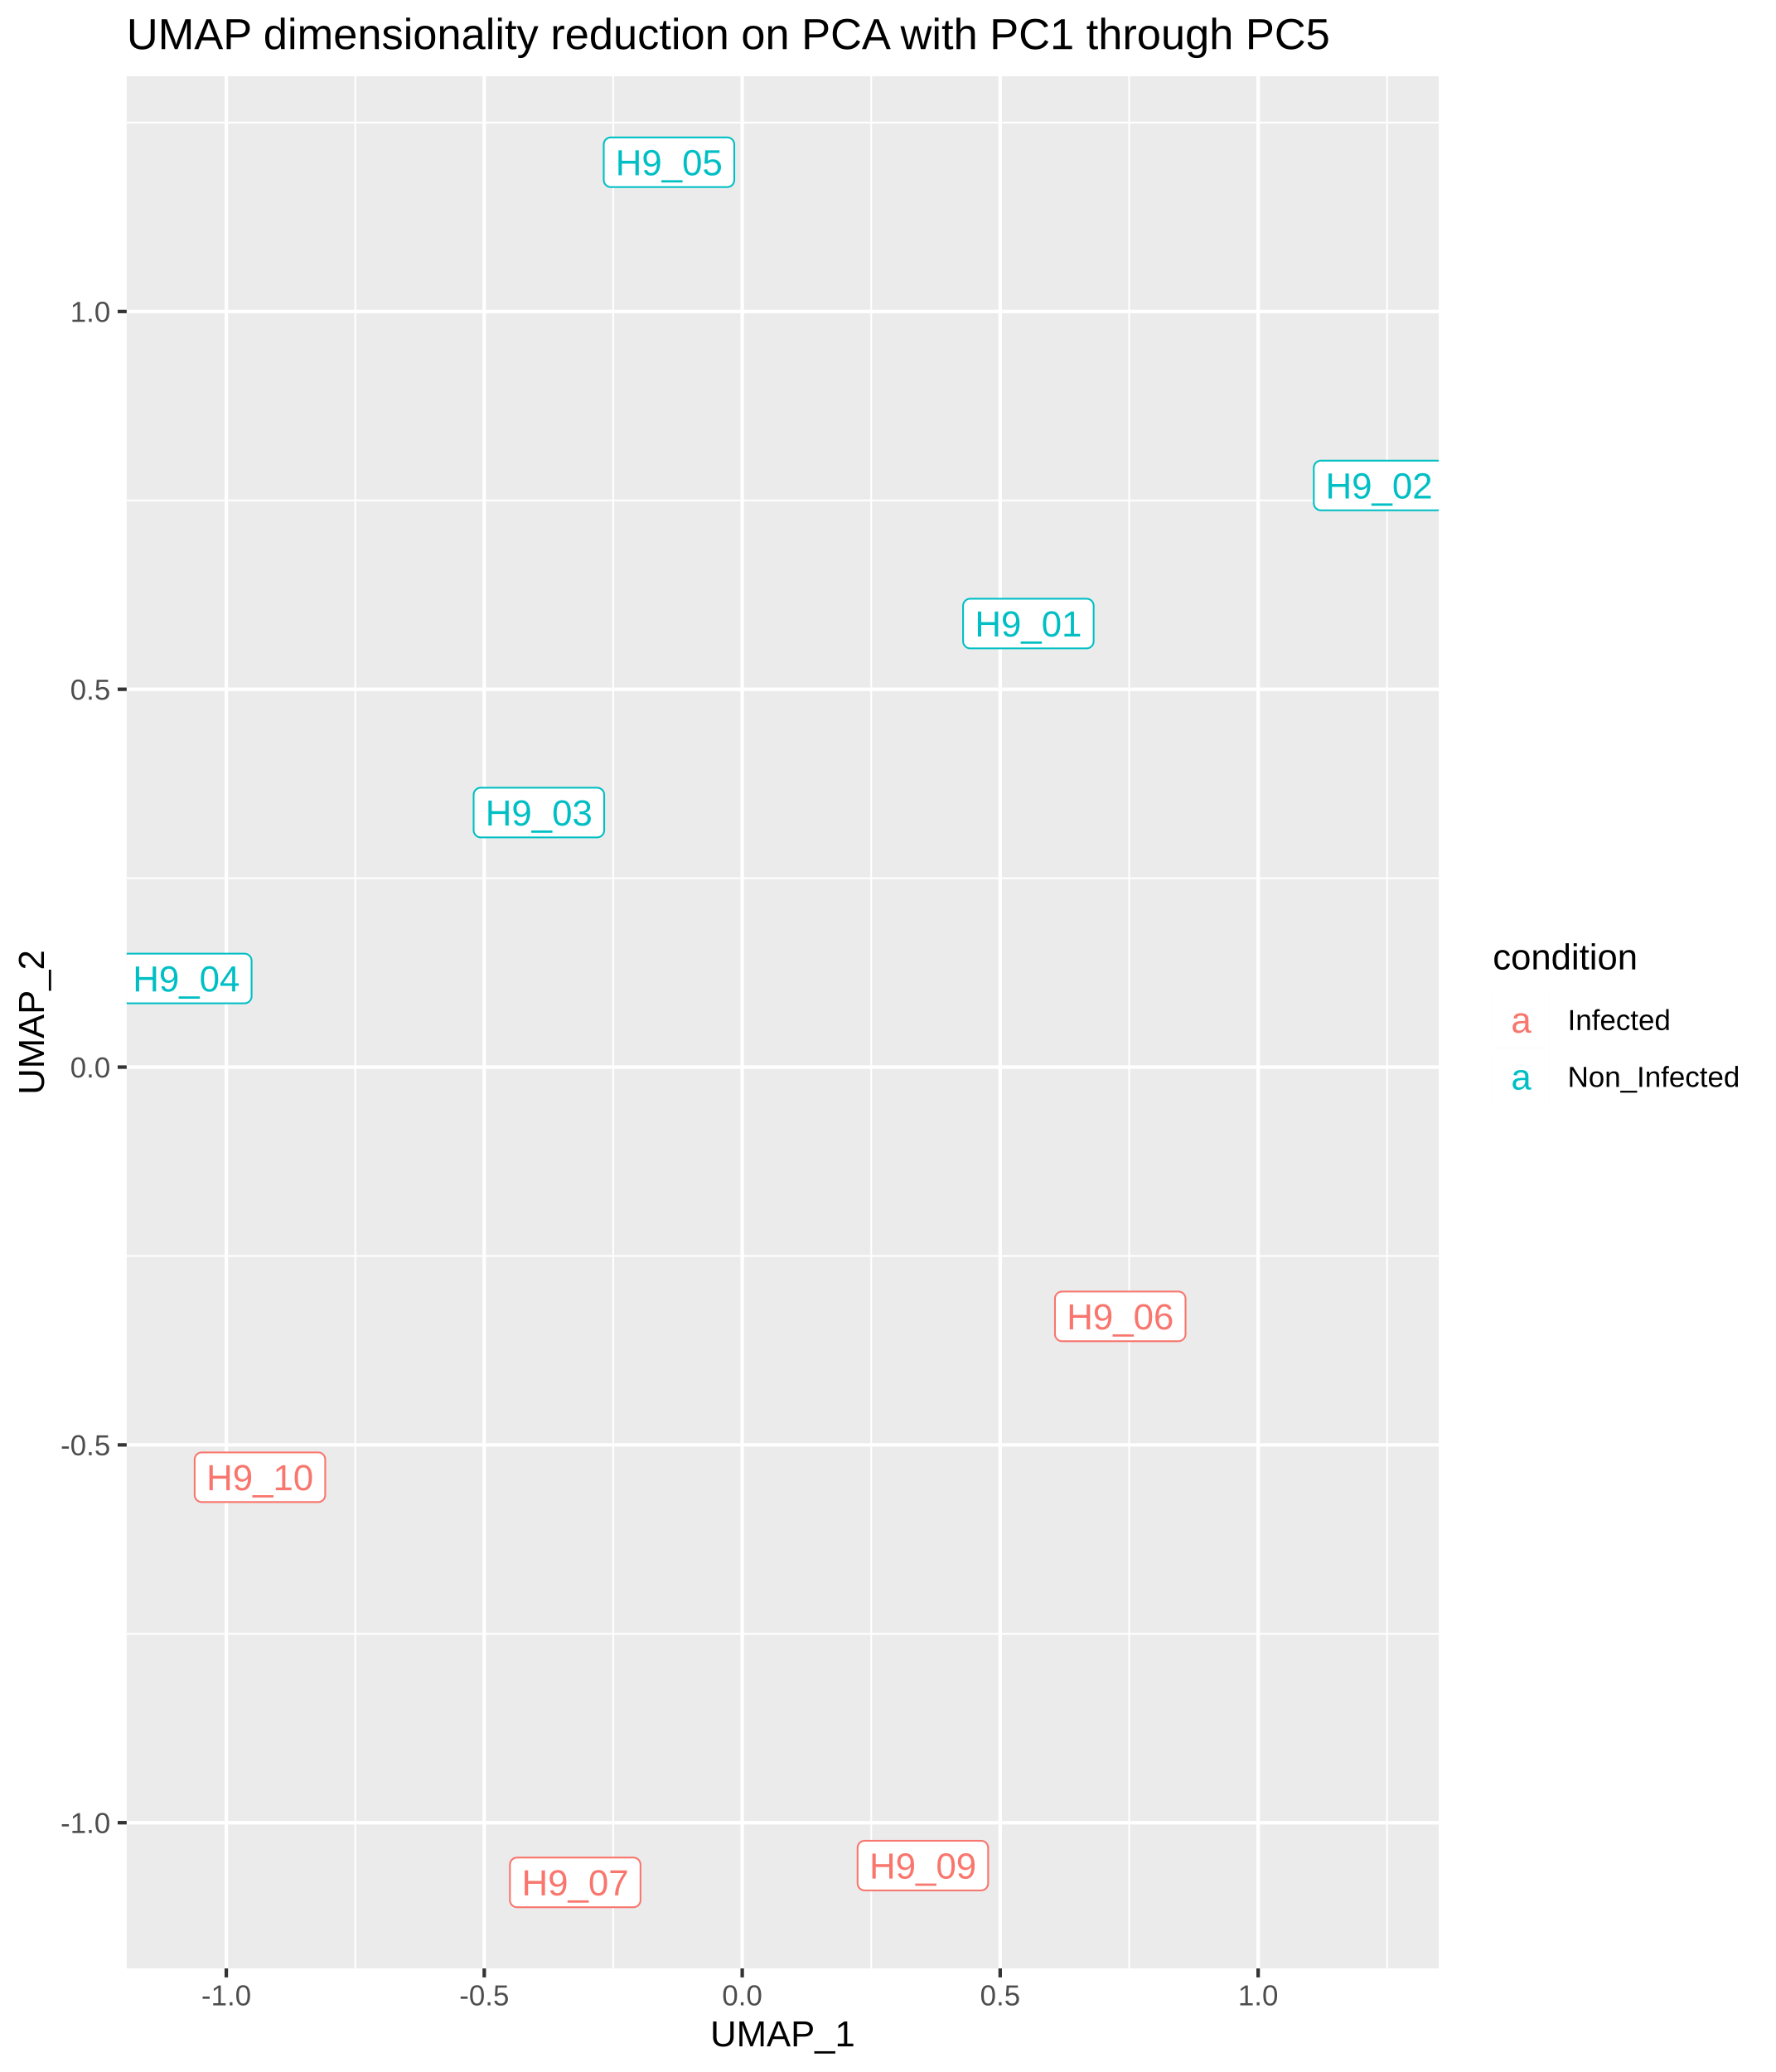
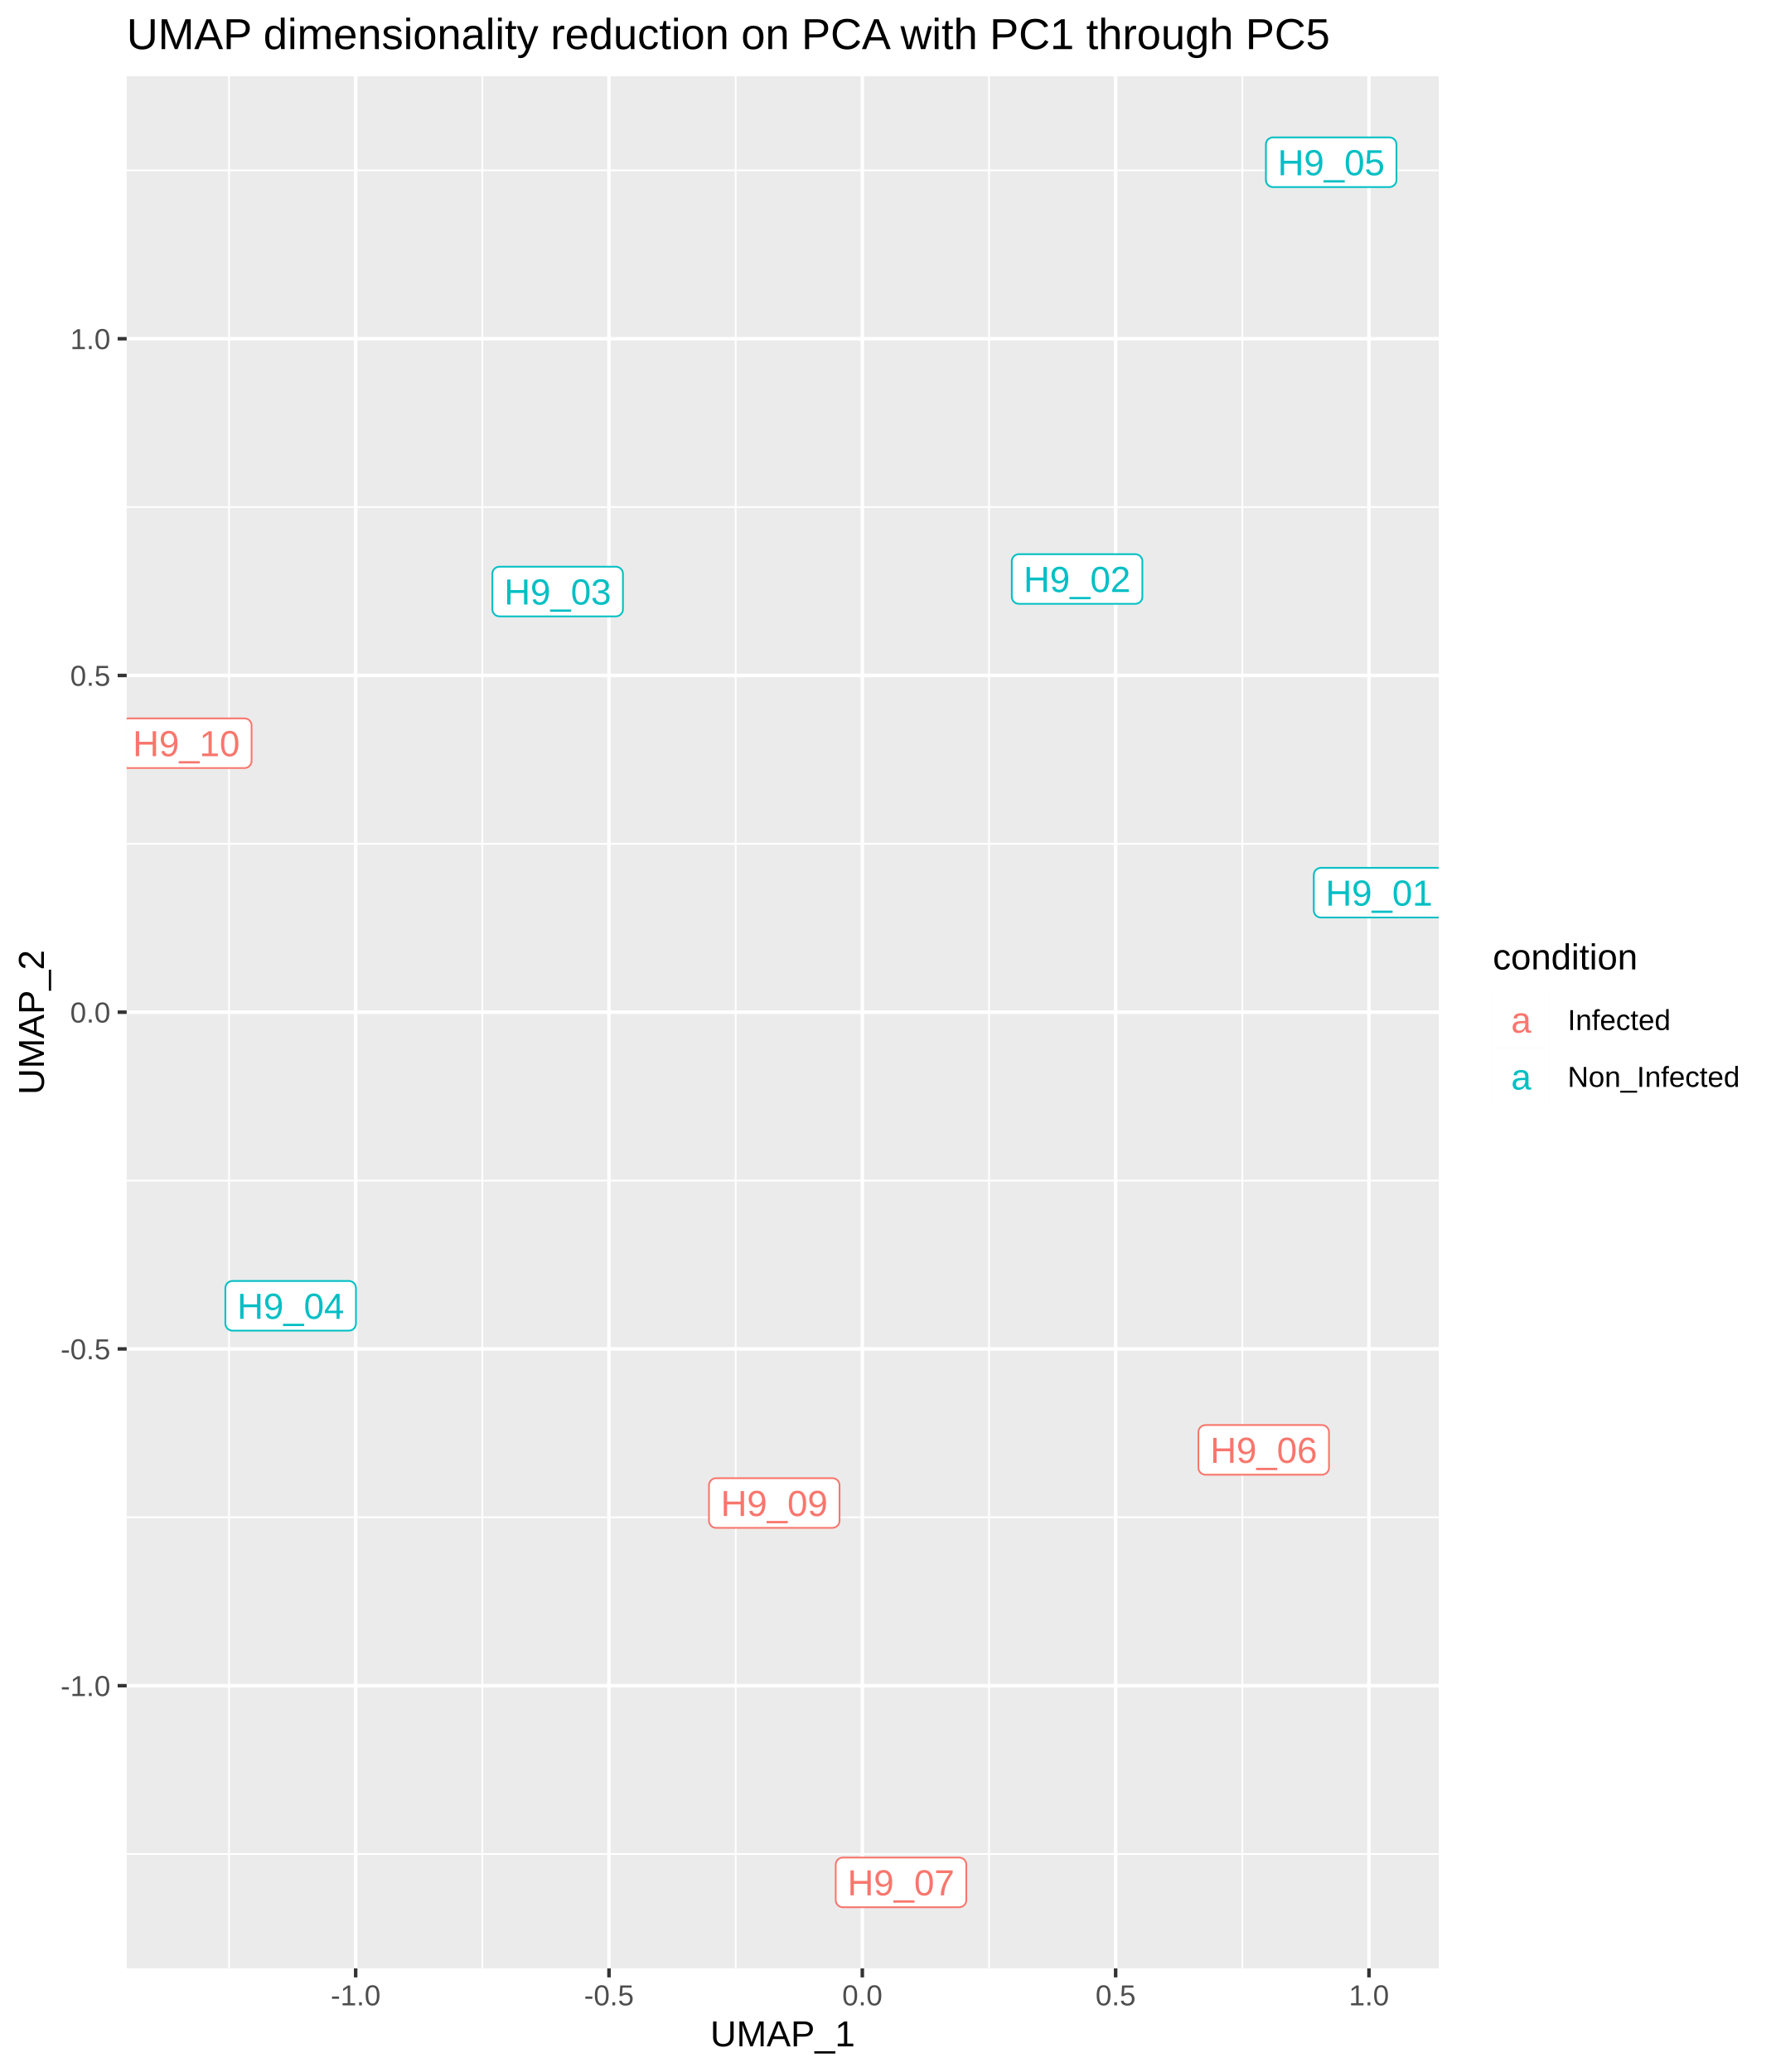
<svg xmlns="http://www.w3.org/2000/svg" class="svglite" width="540.00pt" height="630.00pt" viewBox="0 0 540.00 630.00">
  <defs>
    <style type="text/css">
    .svglite line, .svglite polyline, .svglite polygon, .svglite path, .svglite rect, .svglite circle {
      fill: none;
      stroke: #000000;
      stroke-linecap: round;
      stroke-linejoin: round;
      stroke-miterlimit: 10.00;
    }
    .svglite text {
      white-space: pre;
    }
  </style>
  </defs>
  <rect width="100%" height="100%" style="stroke: none; fill: #FFFFFF;" />
  <defs>
    <clipPath id="cpMC4wMHw1NDAuMDB8MC4wMHw2MzAuMDA=">
      <rect x="0.00" y="0.00" width="540.00" height="630.00" />
    </clipPath>
  </defs>
  <g clip-path="url(#cpMC4wMHw1NDAuMDB8MC4wMHw2MzAuMDA=)">
    <rect x="0" y="0.00" width="540.00" height="630.00" style="stroke-width: 1.07; stroke: #FFFFFF; fill: #FFFFFF;" />
  </g>
  <defs>
    <clipPath id="cpMzguNTJ8NDM3LjQ4fDIzLjE4fDU5OC41MA==">
      <rect x="38.52" y="23.18" width="398.96" height="575.33" />
    </clipPath>
  </defs>
  <g clip-path="url(#cpMzguNTJ8NDM3LjQ4fDIzLjE4fDU5OC41MA==)">
    <rect x="38.52" y="23.18" width="398.96" height="575.33" style="stroke-width: 1.07; stroke: none; fill: #EBEBEB;" />
-     <polyline points="38.52,496.76 437.48,496.76 " style="stroke-width: 0.53; stroke: #FFFFFF; stroke-linecap: butt;" />
-     <polyline points="38.52,381.89 437.48,381.89 " style="stroke-width: 0.53; stroke: #FFFFFF; stroke-linecap: butt;" />
-     <polyline points="38.52,267.02 437.48,267.02 " style="stroke-width: 0.53; stroke: #FFFFFF; stroke-linecap: butt;" />
-     <polyline points="38.52,152.15 437.48,152.15 " style="stroke-width: 0.53; stroke: #FFFFFF; stroke-linecap: butt;" />
-     <polyline points="38.52,37.28 437.48,37.28 " style="stroke-width: 0.53; stroke: #FFFFFF; stroke-linecap: butt;" />
-     <polyline points="108.03,598.50 108.03,23.18 " style="stroke-width: 0.53; stroke: #FFFFFF; stroke-linecap: butt;" />
-     <polyline points="186.47,598.50 186.47,23.18 " style="stroke-width: 0.53; stroke: #FFFFFF; stroke-linecap: butt;" />
-     <polyline points="264.91,598.50 264.91,23.18 " style="stroke-width: 0.53; stroke: #FFFFFF; stroke-linecap: butt;" />
-     <polyline points="343.35,598.50 343.35,23.18 " style="stroke-width: 0.53; stroke: #FFFFFF; stroke-linecap: butt;" />
-     <polyline points="421.79,598.50 421.79,23.18 " style="stroke-width: 0.53; stroke: #FFFFFF; stroke-linecap: butt;" />
-     <polyline points="38.52,554.20 437.48,554.20 " style="stroke-width: 1.07; stroke: #FFFFFF; stroke-linecap: butt;" />
-     <polyline points="38.52,439.33 437.48,439.33 " style="stroke-width: 1.07; stroke: #FFFFFF; stroke-linecap: butt;" />
-     <polyline points="38.52,324.46 437.48,324.46 " style="stroke-width: 1.07; stroke: #FFFFFF; stroke-linecap: butt;" />
-     <polyline points="38.52,209.58 437.48,209.58 " style="stroke-width: 1.07; stroke: #FFFFFF; stroke-linecap: butt;" />
-     <polyline points="38.52,94.71 437.48,94.71 " style="stroke-width: 1.07; stroke: #FFFFFF; stroke-linecap: butt;" />
-     <polyline points="68.81,598.50 68.81,23.18 " style="stroke-width: 1.07; stroke: #FFFFFF; stroke-linecap: butt;" />
-     <polyline points="147.25,598.50 147.25,23.18 " style="stroke-width: 1.07; stroke: #FFFFFF; stroke-linecap: butt;" />
-     <polyline points="225.69,598.50 225.69,23.18 " style="stroke-width: 1.07; stroke: #FFFFFF; stroke-linecap: butt;" />
-     <polyline points="304.13,598.50 304.13,23.18 " style="stroke-width: 1.07; stroke: #FFFFFF; stroke-linecap: butt;" />
-     <polyline points="382.57,598.50 382.57,23.18 " style="stroke-width: 1.07; stroke: #FFFFFF; stroke-linecap: butt;" />
-     <polygon points="295.01,197.14 330.39,197.14 330.31,197.14 330.65,197.12 330.99,197.06 331.32,196.93 331.62,196.76 331.89,196.54 332.12,196.28 332.31,195.98 332.44,195.66 332.52,195.33 332.55,194.98 332.55,194.98 332.55,184.20 332.55,184.20 332.52,183.86 332.44,183.52 332.31,183.20 332.12,182.90 331.89,182.64 331.62,182.42 331.32,182.25 330.99,182.13 330.65,182.06 330.39,182.04 295.01,182.04 295.27,182.06 294.93,182.04 294.58,182.09 294.25,182.18 293.93,182.33 293.65,182.53 293.40,182.77 293.19,183.05 293.02,183.36 292.91,183.69 292.86,184.03 292.85,184.20 292.85,194.98 292.86,194.81 292.86,195.15 292.91,195.50 293.02,195.83 293.19,196.13 293.40,196.41 293.65,196.65 293.93,196.85 294.25,197.00 294.58,197.10 294.93,197.14 " style="stroke-width: 0.53; stroke: #00BFC4; fill: #FFFFFF;" />
-     <text x="312.70" y="193.54" text-anchor="middle" style="font-size: 11.04px;fill: #00BFC4; font-family: &quot;Arial&quot;;" textLength="32.50px" lengthAdjust="spacingAndGlyphs">H9_01</text>
-     <polygon points="401.65,155.16 437.03,155.16 436.95,155.16 437.29,155.15 437.63,155.08 437.96,154.95 438.26,154.78 438.53,154.56 438.76,154.30 438.95,154.01 439.08,153.69 439.17,153.35 439.19,153.00 439.19,153.00 439.19,142.22 439.19,142.22 439.17,141.88 439.08,141.54 438.95,141.22 438.76,140.93 438.53,140.67 438.26,140.45 437.96,140.27 437.63,140.15 437.29,140.08 437.03,140.06 401.65,140.06 401.91,140.08 401.57,140.06 401.22,140.11 400.89,140.20 400.57,140.35 400.29,140.55 400.04,140.79 399.83,141.07 399.67,141.38 399.56,141.71 399.50,142.05 399.49,142.22 399.49,153.00 399.50,152.83 399.50,153.18 399.56,153.52 399.67,153.85 399.83,154.16 400.04,154.43 400.29,154.67 400.57,154.87 400.89,155.02 401.22,155.12 401.57,155.16 " style="stroke-width: 0.53; stroke: #00BFC4; fill: #FFFFFF;" />
-     <text x="419.34" y="151.56" text-anchor="middle" style="font-size: 11.04px;fill: #00BFC4; font-family: &quot;Arial&quot;;" textLength="32.50px" lengthAdjust="spacingAndGlyphs">H9_02</text>
-     <polygon points="146.18,254.61 181.56,254.61 181.47,254.61 181.82,254.59 182.16,254.52 182.49,254.40 182.79,254.23 183.06,254.01 183.29,253.75 183.47,253.45 183.61,253.13 183.69,252.79 183.72,252.45 183.72,252.45 183.72,241.67 183.72,241.67 183.69,241.32 183.61,240.99 183.47,240.67 183.29,240.37 183.06,240.11 182.79,239.89 182.49,239.72 182.16,239.59 181.82,239.53 181.56,239.51 146.18,239.51 146.44,239.53 146.09,239.51 145.75,239.55 145.41,239.65 145.10,239.80 144.81,240.00 144.56,240.24 144.35,240.52 144.19,240.82 144.08,241.15 144.03,241.50 144.02,241.67 144.02,252.45 144.03,252.27 144.03,252.62 144.08,252.96 144.19,253.29 144.35,253.60 144.56,253.88 144.81,254.12 145.10,254.32 145.41,254.47 145.75,254.56 146.09,254.61 " style="stroke-width: 0.53; stroke: #00BFC4; fill: #FFFFFF;" />
-     <text x="163.87" y="251.01" text-anchor="middle" style="font-size: 11.04px;fill: #00BFC4; font-family: &quot;Arial&quot;;" textLength="32.50px" lengthAdjust="spacingAndGlyphs">H9_03</text>
-     <polygon points="38.96,305.06 74.34,305.06 74.25,305.06 74.60,305.05 74.94,304.98 75.27,304.85 75.57,304.68 75.84,304.46 76.07,304.20 76.25,303.91 76.39,303.59 76.47,303.25 76.50,302.90 76.50,302.90 76.50,292.12 76.50,292.12 76.47,291.78 76.39,291.44 76.25,291.12 76.07,290.83 75.84,290.57 75.57,290.35 75.27,290.17 74.94,290.05 74.60,289.98 74.34,289.96 38.96,289.96 39.22,289.98 38.87,289.97 38.53,290.01 38.19,290.10 37.88,290.25 37.59,290.45 37.34,290.69 37.13,290.97 36.97,291.28 36.86,291.61 36.81,291.95 36.80,292.12 36.80,302.90 36.81,302.73 36.81,303.08 36.86,303.42 36.97,303.75 37.13,304.06 37.34,304.33 37.59,304.58 37.88,304.77 38.19,304.92 38.53,305.02 38.87,305.06 " style="stroke-width: 0.53; stroke: #00BFC4; fill: #FFFFFF;" />
-     <text x="56.65" y="301.46" text-anchor="middle" style="font-size: 11.04px;fill: #00BFC4; font-family: &quot;Arial&quot;;" textLength="32.50px" lengthAdjust="spacingAndGlyphs">H9_04</text>
-     <polygon points="185.74,56.88 221.12,56.88 221.03,56.88 221.38,56.86 221.72,56.79 222.05,56.67 222.35,56.50 222.62,56.28 222.85,56.02 223.03,55.72 223.17,55.40 223.25,55.06 223.28,54.72 223.28,54.72 223.28,43.94 223.28,43.94 223.25,43.59 223.17,43.26 223.03,42.94 222.85,42.64 222.62,42.38 222.35,42.16 222.05,41.99 221.72,41.86 221.38,41.80 221.12,41.78 185.74,41.78 186.00,41.80 185.65,41.78 185.31,41.82 184.97,41.92 184.66,42.07 184.37,42.27 184.12,42.51 183.91,42.78 183.75,43.09 183.64,43.42 183.59,43.77 183.58,43.94 183.58,54.72 183.59,54.54 183.59,54.89 183.64,55.23 183.75,55.56 183.91,55.87 184.12,56.15 184.37,56.39 184.66,56.59 184.97,56.74 185.31,56.83 185.65,56.88 " style="stroke-width: 0.53; stroke: #00BFC4; fill: #FFFFFF;" />
-     <text x="203.43" y="53.28" text-anchor="middle" style="font-size: 11.04px;fill: #00BFC4; font-family: &quot;Arial&quot;;" textLength="32.50px" lengthAdjust="spacingAndGlyphs">H9_05</text>
-     <polygon points="322.95,407.80 358.33,407.80 358.24,407.80 358.59,407.79 358.93,407.72 359.25,407.59 359.55,407.42 359.82,407.20 360.05,406.94 360.24,406.65 360.38,406.33 360.46,405.99 360.49,405.64 360.49,405.64 360.49,394.86 360.49,394.86 360.46,394.52 360.38,394.18 360.24,393.86 360.05,393.57 359.82,393.31 359.55,393.09 359.25,392.91 358.93,392.79 358.59,392.72 358.33,392.70 322.95,392.70 323.21,392.72 322.86,392.70 322.51,392.75 322.18,392.84 321.87,392.99 321.58,393.19 321.33,393.43 321.12,393.71 320.96,394.02 320.85,394.35 320.79,394.69 320.79,394.86 320.79,405.64 320.79,405.47 320.79,405.82 320.85,406.16 320.96,406.49 321.12,406.80 321.33,407.07 321.58,407.31 321.87,407.51 322.18,407.66 322.51,407.76 322.86,407.80 " style="stroke-width: 0.53; stroke: #F8766D; fill: #FFFFFF;" />
-     <text x="340.64" y="404.20" text-anchor="middle" style="font-size: 11.04px;fill: #F8766D; font-family: &quot;Arial&quot;;" textLength="32.50px" lengthAdjust="spacingAndGlyphs">H9_06</text>
-     <polygon points="157.22,579.90 192.60,579.90 192.51,579.90 192.86,579.89 193.20,579.82 193.52,579.69 193.83,579.52 194.09,579.30 194.33,579.04 194.51,578.75 194.65,578.43 194.73,578.09 194.76,577.74 194.76,577.74 194.76,566.96 194.76,566.96 194.73,566.62 194.65,566.28 194.51,565.96 194.33,565.67 194.09,565.41 193.83,565.19 193.52,565.01 193.20,564.89 192.86,564.82 192.60,564.80 157.22,564.80 157.48,564.82 157.13,564.81 156.79,564.85 156.45,564.94 156.14,565.09 155.85,565.29 155.60,565.53 155.39,565.81 155.23,566.12 155.12,566.45 155.06,566.79 155.06,566.96 155.06,577.74 155.06,577.57 155.06,577.92 155.12,578.26 155.23,578.59 155.39,578.90 155.60,579.17 155.85,579.41 156.14,579.61 156.45,579.76 156.79,579.86 157.13,579.90 " style="stroke-width: 0.53; stroke: #F8766D; fill: #FFFFFF;" />
-     <text x="174.91" y="576.30" text-anchor="middle" style="font-size: 11.04px;fill: #F8766D; font-family: &quot;Arial&quot;;" textLength="32.50px" lengthAdjust="spacingAndGlyphs">H9_07</text>
-     <polygon points="262.93,574.79 298.31,574.79 298.22,574.78 298.57,574.77 298.91,574.70 299.24,574.58 299.54,574.40 299.81,574.18 300.04,573.92 300.22,573.63 300.36,573.31 300.44,572.97 300.47,572.63 300.47,572.63 300.47,561.85 300.47,561.85 300.44,561.50 300.36,561.16 300.22,560.84 300.04,560.55 299.81,560.29 299.54,560.07 299.24,559.90 298.91,559.77 298.57,559.70 298.31,559.69 262.93,559.69 263.19,559.70 262.84,559.69 262.50,559.73 262.16,559.83 261.85,559.98 261.56,560.17 261.31,560.41 261.11,560.69 260.94,561.00 260.83,561.33 260.78,561.67 260.77,561.85 260.77,572.63 260.78,572.45 260.78,572.80 260.83,573.14 260.94,573.47 261.11,573.78 261.31,574.06 261.56,574.30 261.85,574.50 262.16,574.64 262.50,574.74 262.84,574.78 " style="stroke-width: 0.53; stroke: #F8766D; fill: #FFFFFF;" />
-     <text x="280.62" y="571.19" text-anchor="middle" style="font-size: 11.04px;fill: #F8766D; font-family: &quot;Arial&quot;;" textLength="32.50px" lengthAdjust="spacingAndGlyphs">H9_09</text>
-     <polygon points="61.35,456.71 96.73,456.71 96.64,456.71 96.99,456.69 97.33,456.62 97.66,456.50 97.96,456.33 98.23,456.11 98.46,455.85 98.64,455.55 98.78,455.23 98.86,454.89 98.89,454.55 98.89,454.55 98.89,443.77 98.89,443.77 98.86,443.42 98.78,443.09 98.64,442.77 98.46,442.47 98.23,442.21 97.96,441.99 97.66,441.82 97.33,441.69 96.99,441.63 96.73,441.61 61.35,441.61 61.61,441.63 61.26,441.61 60.92,441.65 60.58,441.75 60.27,441.90 59.98,442.10 59.73,442.34 59.52,442.61 59.36,442.92 59.25,443.25 59.20,443.60 59.19,443.77 59.19,454.55 59.20,454.37 59.20,454.72 59.25,455.06 59.36,455.39 59.52,455.70 59.73,455.98 59.98,456.22 60.27,456.42 60.58,456.57 60.92,456.66 61.26,456.71 " style="stroke-width: 0.53; stroke: #F8766D; fill: #FFFFFF;" />
-     <text x="79.04" y="453.11" text-anchor="middle" style="font-size: 11.04px;fill: #F8766D; font-family: &quot;Arial&quot;;" textLength="32.50px" lengthAdjust="spacingAndGlyphs">H9_10</text>
+     <polyline points="38.52,563.73 437.48,563.73 " style="stroke-width: 0.53; stroke: #FFFFFF; stroke-linecap: butt;" />
+     <polyline points="38.52,461.34 437.48,461.34 " style="stroke-width: 0.53; stroke: #FFFFFF; stroke-linecap: butt;" />
+     <polyline points="38.52,358.96 437.48,358.96 " style="stroke-width: 0.53; stroke: #FFFFFF; stroke-linecap: butt;" />
+     <polyline points="38.52,256.57 437.48,256.57 " style="stroke-width: 0.53; stroke: #FFFFFF; stroke-linecap: butt;" />
+     <polyline points="38.52,154.18 437.48,154.18 " style="stroke-width: 0.53; stroke: #FFFFFF; stroke-linecap: butt;" />
+     <polyline points="38.52,51.80 437.48,51.80 " style="stroke-width: 0.53; stroke: #FFFFFF; stroke-linecap: butt;" />
+     <polyline points="69.64,598.50 69.64,23.18 " style="stroke-width: 0.53; stroke: #FFFFFF; stroke-linecap: butt;" />
+     <polyline points="146.67,598.50 146.67,23.18 " style="stroke-width: 0.53; stroke: #FFFFFF; stroke-linecap: butt;" />
+     <polyline points="223.70,598.50 223.70,23.18 " style="stroke-width: 0.53; stroke: #FFFFFF; stroke-linecap: butt;" />
+     <polyline points="300.73,598.50 300.73,23.18 " style="stroke-width: 0.53; stroke: #FFFFFF; stroke-linecap: butt;" />
+     <polyline points="377.76,598.50 377.76,23.18 " style="stroke-width: 0.53; stroke: #FFFFFF; stroke-linecap: butt;" />
+     <polyline points="38.52,512.54 437.48,512.54 " style="stroke-width: 1.07; stroke: #FFFFFF; stroke-linecap: butt;" />
+     <polyline points="38.52,410.15 437.48,410.15 " style="stroke-width: 1.07; stroke: #FFFFFF; stroke-linecap: butt;" />
+     <polyline points="38.52,307.76 437.48,307.76 " style="stroke-width: 1.07; stroke: #FFFFFF; stroke-linecap: butt;" />
+     <polyline points="38.52,205.38 437.48,205.38 " style="stroke-width: 1.07; stroke: #FFFFFF; stroke-linecap: butt;" />
+     <polyline points="38.52,102.99 437.48,102.99 " style="stroke-width: 1.07; stroke: #FFFFFF; stroke-linecap: butt;" />
+     <polyline points="108.15,598.50 108.15,23.18 " style="stroke-width: 1.07; stroke: #FFFFFF; stroke-linecap: butt;" />
+     <polyline points="185.18,598.50 185.18,23.18 " style="stroke-width: 1.07; stroke: #FFFFFF; stroke-linecap: butt;" />
+     <polyline points="262.21,598.50 262.21,23.18 " style="stroke-width: 1.07; stroke: #FFFFFF; stroke-linecap: butt;" />
+     <polyline points="339.24,598.50 339.24,23.18 " style="stroke-width: 1.07; stroke: #FFFFFF; stroke-linecap: butt;" />
+     <polyline points="416.27,598.50 416.27,23.18 " style="stroke-width: 1.07; stroke: #FFFFFF; stroke-linecap: butt;" />
+     <polygon points="401.65,278.97 437.03,278.97 436.95,278.97 437.29,278.96 437.63,278.89 437.96,278.77 438.26,278.59 438.53,278.37 438.76,278.11 438.95,277.82 439.08,277.50 439.17,277.16 439.19,276.81 439.19,276.81 439.19,266.04 439.19,266.04 439.17,265.69 439.08,265.35 438.95,265.03 438.76,264.74 438.53,264.48 438.26,264.26 437.96,264.08 437.63,263.96 437.29,263.89 437.03,263.88 401.65,263.88 401.91,263.89 401.57,263.88 401.22,263.92 400.89,264.02 400.57,264.16 400.29,264.36 400.04,264.60 399.83,264.88 399.67,265.19 399.56,265.52 399.50,265.86 399.49,266.04 399.49,276.81 399.50,276.64 399.50,276.99 399.56,277.33 399.67,277.66 399.83,277.97 400.04,278.25 400.29,278.49 400.57,278.68 400.89,278.83 401.22,278.93 401.57,278.97 " style="stroke-width: 0.53; stroke: #00BFC4; fill: #FFFFFF;" />
+     <text x="419.34" y="275.37" text-anchor="middle" style="font-size: 11.04px;fill: #00BFC4; font-family: &quot;Arial&quot;;" textLength="32.50px" lengthAdjust="spacingAndGlyphs">H9_01</text>
+     <polygon points="309.82,183.60 345.20,183.60 345.12,183.60 345.46,183.58 345.81,183.51 346.13,183.39 346.43,183.22 346.70,183.00 346.93,182.74 347.12,182.44 347.25,182.12 347.34,181.78 347.36,181.44 347.36,181.44 347.36,170.66 347.36,170.66 347.34,170.31 347.25,169.98 347.12,169.66 346.93,169.36 346.70,169.10 346.43,168.88 346.13,168.71 345.81,168.59 345.46,168.52 345.20,168.50 309.82,168.50 310.08,168.52 309.74,168.50 309.39,168.54 309.06,168.64 308.74,168.79 308.46,168.99 308.21,169.23 308.00,169.51 307.84,169.81 307.73,170.14 307.67,170.49 307.66,170.66 307.66,181.44 307.67,181.26 307.67,181.61 307.73,181.96 307.84,182.29 308.00,182.59 308.21,182.87 308.46,183.11 308.74,183.31 309.06,183.46 309.39,183.55 309.74,183.60 " style="stroke-width: 0.53; stroke: #00BFC4; fill: #FFFFFF;" />
+     <text x="327.51" y="180.00" text-anchor="middle" style="font-size: 11.04px;fill: #00BFC4; font-family: &quot;Arial&quot;;" textLength="32.50px" lengthAdjust="spacingAndGlyphs">H9_02</text>
+     <polygon points="151.88,187.41 187.26,187.41 187.17,187.40 187.52,187.39 187.86,187.32 188.18,187.20 188.48,187.02 188.75,186.80 188.98,186.54 189.17,186.25 189.31,185.93 189.39,185.59 189.42,185.25 189.42,185.25 189.42,174.47 189.42,174.47 189.39,174.12 189.31,173.78 189.17,173.46 188.98,173.17 188.75,172.91 188.48,172.69 188.18,172.52 187.86,172.39 187.52,172.32 187.26,172.31 151.88,172.31 152.14,172.32 151.79,172.31 151.44,172.35 151.11,172.45 150.80,172.60 150.51,172.79 150.26,173.03 150.05,173.31 149.89,173.62 149.78,173.95 149.72,174.29 149.72,174.47 149.72,185.25 149.72,185.07 149.72,185.42 149.78,185.76 149.89,186.09 150.05,186.40 150.26,186.68 150.51,186.92 150.80,187.12 151.11,187.26 151.44,187.36 151.79,187.40 " style="stroke-width: 0.53; stroke: #00BFC4; fill: #FFFFFF;" />
+     <text x="169.57" y="183.81" text-anchor="middle" style="font-size: 11.04px;fill: #00BFC4; font-family: &quot;Arial&quot;;" textLength="32.50px" lengthAdjust="spacingAndGlyphs">H9_03</text>
+     <polygon points="70.69,404.59 106.08,404.59 105.99,404.58 106.34,404.57 106.68,404.50 107.00,404.38 107.30,404.20 107.57,403.98 107.80,403.72 107.99,403.43 108.12,403.11 108.21,402.77 108.24,402.43 108.24,402.43 108.24,391.65 108.24,391.65 108.21,391.30 108.12,390.96 107.99,390.64 107.80,390.35 107.57,390.09 107.30,389.87 107.00,389.70 106.68,389.57 106.34,389.50 106.08,389.49 70.69,389.49 70.96,389.50 70.61,389.49 70.26,389.53 69.93,389.63 69.61,389.78 69.33,389.97 69.08,390.21 68.87,390.49 68.71,390.80 68.60,391.13 68.54,391.47 68.53,391.65 68.53,402.43 68.54,402.25 68.54,402.60 68.60,402.94 68.71,403.27 68.87,403.58 69.08,403.86 69.33,404.10 69.61,404.30 69.93,404.45 70.26,404.54 70.61,404.58 " style="stroke-width: 0.53; stroke: #00BFC4; fill: #FFFFFF;" />
+     <text x="88.39" y="400.99" text-anchor="middle" style="font-size: 11.04px;fill: #00BFC4; font-family: &quot;Arial&quot;;" textLength="32.50px" lengthAdjust="spacingAndGlyphs">H9_04</text>
+     <polygon points="387.09,56.88 422.47,56.88 422.38,56.88 422.73,56.86 423.07,56.79 423.39,56.67 423.70,56.50 423.96,56.28 424.19,56.02 424.38,55.72 424.52,55.40 424.60,55.06 424.63,54.72 424.63,54.72 424.63,43.94 424.63,43.94 424.60,43.59 424.52,43.26 424.38,42.94 424.19,42.64 423.96,42.38 423.70,42.16 423.39,41.99 423.07,41.86 422.73,41.80 422.47,41.78 387.09,41.78 387.35,41.80 387.00,41.78 386.66,41.82 386.32,41.92 386.01,42.07 385.72,42.27 385.47,42.51 385.26,42.78 385.10,43.09 384.99,43.42 384.93,43.77 384.93,43.94 384.93,54.72 384.93,54.54 384.93,54.89 384.99,55.23 385.10,55.56 385.26,55.87 385.47,56.15 385.72,56.39 386.01,56.59 386.32,56.74 386.66,56.83 387.00,56.88 " style="stroke-width: 0.53; stroke: #00BFC4; fill: #FFFFFF;" />
+     <text x="404.78" y="53.28" text-anchor="middle" style="font-size: 11.04px;fill: #00BFC4; font-family: &quot;Arial&quot;;" textLength="32.50px" lengthAdjust="spacingAndGlyphs">H9_05</text>
+     <polygon points="366.57,448.39 401.95,448.39 401.86,448.39 402.21,448.38 402.55,448.31 402.88,448.18 403.18,448.01 403.45,447.79 403.68,447.53 403.86,447.24 404.00,446.92 404.08,446.58 404.11,446.23 404.11,446.23 404.11,435.45 404.11,435.45 404.08,435.11 404.00,434.77 403.86,434.45 403.68,434.16 403.45,433.90 403.18,433.68 402.88,433.50 402.55,433.38 402.21,433.31 401.95,433.29 366.57,433.29 366.83,433.31 366.48,433.30 366.14,433.34 365.80,433.44 365.49,433.58 365.20,433.78 364.95,434.02 364.74,434.30 364.58,434.61 364.47,434.94 364.42,435.28 364.41,435.45 364.41,446.23 364.42,446.06 364.42,446.41 364.47,446.75 364.58,447.08 364.74,447.39 364.95,447.67 365.20,447.91 365.49,448.10 365.80,448.25 366.14,448.35 366.48,448.39 " style="stroke-width: 0.53; stroke: #F8766D; fill: #FFFFFF;" />
+     <text x="384.26" y="444.79" text-anchor="middle" style="font-size: 11.04px;fill: #F8766D; font-family: &quot;Arial&quot;;" textLength="32.50px" lengthAdjust="spacingAndGlyphs">H9_06</text>
+     <polygon points="256.28,579.90 291.66,579.90 291.58,579.90 291.93,579.89 292.27,579.82 292.59,579.69 292.89,579.52 293.16,579.30 293.39,579.04 293.58,578.75 293.71,578.43 293.80,578.09 293.82,577.74 293.82,577.74 293.82,566.96 293.82,566.96 293.80,566.62 293.71,566.28 293.58,565.96 293.39,565.67 293.16,565.41 292.89,565.19 292.59,565.01 292.27,564.89 291.93,564.82 291.66,564.80 256.28,564.80 256.54,564.82 256.20,564.81 255.85,564.85 255.52,564.94 255.20,565.09 254.92,565.29 254.67,565.53 254.46,565.81 254.30,566.12 254.19,566.45 254.13,566.79 254.12,566.96 254.12,577.74 254.13,577.57 254.13,577.92 254.19,578.26 254.30,578.59 254.46,578.90 254.67,579.17 254.92,579.41 255.20,579.61 255.52,579.76 255.85,579.86 256.20,579.90 " style="stroke-width: 0.53; stroke: #F8766D; fill: #FFFFFF;" />
+     <text x="273.97" y="576.30" text-anchor="middle" style="font-size: 11.04px;fill: #F8766D; font-family: &quot;Arial&quot;;" textLength="32.50px" lengthAdjust="spacingAndGlyphs">H9_07</text>
+     <polygon points="217.74,464.55 253.12,464.55 253.03,464.55 253.38,464.53 253.72,464.46 254.05,464.34 254.35,464.17 254.62,463.95 254.85,463.69 255.03,463.39 255.17,463.07 255.25,462.74 255.28,462.39 255.28,462.39 255.28,451.61 255.28,451.61 255.25,451.26 255.17,450.93 255.03,450.61 254.85,450.31 254.62,450.05 254.35,449.83 254.05,449.66 253.72,449.54 253.38,449.47 253.12,449.45 217.74,449.45 218.00,449.47 217.65,449.45 217.31,449.49 216.97,449.59 216.66,449.74 216.37,449.94 216.12,450.18 215.91,450.46 215.75,450.76 215.64,451.09 215.59,451.44 215.58,451.61 215.58,462.39 215.59,462.22 215.59,462.56 215.64,462.91 215.75,463.24 215.91,463.54 216.12,463.82 216.37,464.06 216.66,464.26 216.97,464.41 217.31,464.51 217.65,464.55 " style="stroke-width: 0.53; stroke: #F8766D; fill: #FFFFFF;" />
+     <text x="235.43" y="460.95" text-anchor="middle" style="font-size: 11.04px;fill: #F8766D; font-family: &quot;Arial&quot;;" textLength="32.50px" lengthAdjust="spacingAndGlyphs">H9_09</text>
+     <polygon points="38.96,233.53 74.34,233.53 74.25,233.53 74.60,233.51 74.94,233.45 75.27,233.32 75.57,233.15 75.84,232.93 76.07,232.67 76.25,232.37 76.39,232.05 76.47,231.72 76.50,231.37 76.50,231.37 76.50,220.59 76.50,220.59 76.47,220.25 76.39,219.91 76.25,219.59 76.07,219.29 75.84,219.03 75.57,218.81 75.27,218.64 74.94,218.52 74.60,218.45 74.34,218.43 38.96,218.43 39.22,218.45 38.87,218.43 38.53,218.48 38.19,218.57 37.88,218.72 37.59,218.92 37.34,219.16 37.13,219.44 36.97,219.75 36.86,220.08 36.81,220.42 36.80,220.59 36.80,231.37 36.81,231.20 36.81,231.54 36.86,231.89 36.97,232.22 37.13,232.53 37.34,232.80 37.59,233.04 37.88,233.24 38.19,233.39 38.53,233.49 38.87,233.53 " style="stroke-width: 0.53; stroke: #F8766D; fill: #FFFFFF;" />
+     <text x="56.65" y="229.93" text-anchor="middle" style="font-size: 11.04px;fill: #F8766D; font-family: &quot;Arial&quot;;" textLength="32.50px" lengthAdjust="spacingAndGlyphs">H9_10</text>
  </g>
  <g clip-path="url(#cpMC4wMHw1NDAuMDB8MC4wMHw2MzAuMDA=)">
-     <text x="33.58" y="557.35" text-anchor="end" style="font-size: 8.80px;fill: #4D4D4D; font-family: &quot;Arial&quot;;" textLength="15.17px" lengthAdjust="spacingAndGlyphs">-1.0</text>
-     <text x="33.58" y="442.48" text-anchor="end" style="font-size: 8.80px;fill: #4D4D4D; font-family: &quot;Arial&quot;;" textLength="15.17px" lengthAdjust="spacingAndGlyphs">-0.5</text>
-     <text x="33.58" y="327.61" text-anchor="end" style="font-size: 8.80px;fill: #4D4D4D; font-family: &quot;Arial&quot;;" textLength="12.24px" lengthAdjust="spacingAndGlyphs">0.0</text>
-     <text x="33.58" y="212.73" text-anchor="end" style="font-size: 8.80px;fill: #4D4D4D; font-family: &quot;Arial&quot;;" textLength="12.24px" lengthAdjust="spacingAndGlyphs">0.5</text>
-     <text x="33.58" y="97.86" text-anchor="end" style="font-size: 8.80px;fill: #4D4D4D; font-family: &quot;Arial&quot;;" textLength="12.24px" lengthAdjust="spacingAndGlyphs">1.0</text>
-     <polyline points="35.78,554.20 38.52,554.20 " style="stroke-width: 1.07; stroke: #333333; stroke-linecap: butt;" />
-     <polyline points="35.78,439.33 38.52,439.33 " style="stroke-width: 1.07; stroke: #333333; stroke-linecap: butt;" />
-     <polyline points="35.78,324.46 38.52,324.46 " style="stroke-width: 1.07; stroke: #333333; stroke-linecap: butt;" />
-     <polyline points="35.78,209.58 38.52,209.58 " style="stroke-width: 1.07; stroke: #333333; stroke-linecap: butt;" />
-     <polyline points="35.78,94.71 38.52,94.71 " style="stroke-width: 1.07; stroke: #333333; stroke-linecap: butt;" />
-     <polyline points="68.81,601.24 68.81,598.50 " style="stroke-width: 1.07; stroke: #333333; stroke-linecap: butt;" />
-     <polyline points="147.25,601.24 147.25,598.50 " style="stroke-width: 1.07; stroke: #333333; stroke-linecap: butt;" />
-     <polyline points="225.69,601.24 225.69,598.50 " style="stroke-width: 1.07; stroke: #333333; stroke-linecap: butt;" />
-     <polyline points="304.13,601.24 304.13,598.50 " style="stroke-width: 1.07; stroke: #333333; stroke-linecap: butt;" />
-     <polyline points="382.57,601.24 382.57,598.50 " style="stroke-width: 1.07; stroke: #333333; stroke-linecap: butt;" />
-     <text x="68.81" y="609.74" text-anchor="middle" style="font-size: 8.80px;fill: #4D4D4D; font-family: &quot;Arial&quot;;" textLength="15.17px" lengthAdjust="spacingAndGlyphs">-1.0</text>
-     <text x="147.25" y="609.74" text-anchor="middle" style="font-size: 8.80px;fill: #4D4D4D; font-family: &quot;Arial&quot;;" textLength="15.17px" lengthAdjust="spacingAndGlyphs">-0.5</text>
-     <text x="225.69" y="609.74" text-anchor="middle" style="font-size: 8.80px;fill: #4D4D4D; font-family: &quot;Arial&quot;;" textLength="12.24px" lengthAdjust="spacingAndGlyphs">0.0</text>
-     <text x="304.13" y="609.74" text-anchor="middle" style="font-size: 8.80px;fill: #4D4D4D; font-family: &quot;Arial&quot;;" textLength="12.24px" lengthAdjust="spacingAndGlyphs">0.5</text>
-     <text x="382.57" y="609.74" text-anchor="middle" style="font-size: 8.80px;fill: #4D4D4D; font-family: &quot;Arial&quot;;" textLength="12.24px" lengthAdjust="spacingAndGlyphs">1.0</text>
+     <text x="33.58" y="515.69" text-anchor="end" style="font-size: 8.80px;fill: #4D4D4D; font-family: &quot;Arial&quot;;" textLength="15.17px" lengthAdjust="spacingAndGlyphs">-1.0</text>
+     <text x="33.58" y="413.30" text-anchor="end" style="font-size: 8.80px;fill: #4D4D4D; font-family: &quot;Arial&quot;;" textLength="15.17px" lengthAdjust="spacingAndGlyphs">-0.5</text>
+     <text x="33.58" y="310.91" text-anchor="end" style="font-size: 8.80px;fill: #4D4D4D; font-family: &quot;Arial&quot;;" textLength="12.24px" lengthAdjust="spacingAndGlyphs">0.0</text>
+     <text x="33.58" y="208.53" text-anchor="end" style="font-size: 8.80px;fill: #4D4D4D; font-family: &quot;Arial&quot;;" textLength="12.24px" lengthAdjust="spacingAndGlyphs">0.5</text>
+     <text x="33.58" y="106.14" text-anchor="end" style="font-size: 8.80px;fill: #4D4D4D; font-family: &quot;Arial&quot;;" textLength="12.24px" lengthAdjust="spacingAndGlyphs">1.0</text>
+     <polyline points="35.78,512.54 38.52,512.54 " style="stroke-width: 1.07; stroke: #333333; stroke-linecap: butt;" />
+     <polyline points="35.78,410.15 38.52,410.15 " style="stroke-width: 1.07; stroke: #333333; stroke-linecap: butt;" />
+     <polyline points="35.78,307.76 38.52,307.76 " style="stroke-width: 1.07; stroke: #333333; stroke-linecap: butt;" />
+     <polyline points="35.78,205.38 38.52,205.38 " style="stroke-width: 1.07; stroke: #333333; stroke-linecap: butt;" />
+     <polyline points="35.78,102.99 38.52,102.99 " style="stroke-width: 1.07; stroke: #333333; stroke-linecap: butt;" />
+     <polyline points="108.15,601.24 108.15,598.50 " style="stroke-width: 1.07; stroke: #333333; stroke-linecap: butt;" />
+     <polyline points="185.18,601.24 185.18,598.50 " style="stroke-width: 1.07; stroke: #333333; stroke-linecap: butt;" />
+     <polyline points="262.21,601.24 262.21,598.50 " style="stroke-width: 1.07; stroke: #333333; stroke-linecap: butt;" />
+     <polyline points="339.24,601.24 339.24,598.50 " style="stroke-width: 1.07; stroke: #333333; stroke-linecap: butt;" />
+     <polyline points="416.27,601.24 416.27,598.50 " style="stroke-width: 1.07; stroke: #333333; stroke-linecap: butt;" />
+     <text x="108.15" y="609.74" text-anchor="middle" style="font-size: 8.80px;fill: #4D4D4D; font-family: &quot;Arial&quot;;" textLength="15.17px" lengthAdjust="spacingAndGlyphs">-1.0</text>
+     <text x="185.18" y="609.74" text-anchor="middle" style="font-size: 8.80px;fill: #4D4D4D; font-family: &quot;Arial&quot;;" textLength="15.17px" lengthAdjust="spacingAndGlyphs">-0.5</text>
+     <text x="262.21" y="609.74" text-anchor="middle" style="font-size: 8.80px;fill: #4D4D4D; font-family: &quot;Arial&quot;;" textLength="12.24px" lengthAdjust="spacingAndGlyphs">0.0</text>
+     <text x="339.24" y="609.74" text-anchor="middle" style="font-size: 8.80px;fill: #4D4D4D; font-family: &quot;Arial&quot;;" textLength="12.24px" lengthAdjust="spacingAndGlyphs">0.5</text>
+     <text x="416.27" y="609.74" text-anchor="middle" style="font-size: 8.80px;fill: #4D4D4D; font-family: &quot;Arial&quot;;" textLength="12.24px" lengthAdjust="spacingAndGlyphs">1.0</text>
    <text x="238.00" y="622.20" text-anchor="middle" style="font-size: 11.00px; font-family: &quot;Arial&quot;;" textLength="44.02px" lengthAdjust="spacingAndGlyphs">UMAP_1</text>
    <text transform="translate(13.36,310.84) rotate(-90)" text-anchor="middle" style="font-size: 11.00px; font-family: &quot;Arial&quot;;" textLength="44.02px" lengthAdjust="spacingAndGlyphs">UMAP_2</text>
    <rect x="448.44" y="280.24" width="86.08" height="61.19" style="stroke-width: 1.07; stroke: none; fill: #FFFFFF;" />
    <text x="453.92" y="294.76" style="font-size: 11.00px; font-family: &quot;Arial&quot;;" textLength="44.04px" lengthAdjust="spacingAndGlyphs">condition</text>
    <rect x="453.92" y="301.40" width="17.28" height="17.28" style="stroke-width: 1.07; stroke: none; fill: #F2F2F2;" />
    <rect x="453.92" y="301.40" width="17.28" height="17.28" style="stroke-width: 0.75; stroke: none; fill: #FFFFFF;" />
    <text x="462.56" y="313.99" text-anchor="middle" style="font-size: 11.04px;fill: #F8766D; font-family: &quot;Arial&quot;;" textLength="6.13px" lengthAdjust="spacingAndGlyphs">a</text>
    <rect x="453.92" y="318.68" width="17.28" height="17.28" style="stroke-width: 1.07; stroke: none; fill: #F2F2F2;" />
    <rect x="453.92" y="318.68" width="17.28" height="17.28" style="stroke-width: 0.75; stroke: none; fill: #FFFFFF;" />
    <text x="462.56" y="331.27" text-anchor="middle" style="font-size: 11.04px;fill: #00BFC4; font-family: &quot;Arial&quot;;" textLength="6.13px" lengthAdjust="spacingAndGlyphs">a</text>
    <text x="476.68" y="313.19" style="font-size: 8.80px; font-family: &quot;Arial&quot;;" textLength="31.33px" lengthAdjust="spacingAndGlyphs">Infected</text>
    <text x="476.68" y="330.47" style="font-size: 8.80px; font-family: &quot;Arial&quot;;" textLength="52.37px" lengthAdjust="spacingAndGlyphs">Non_Infected</text>
    <text x="38.52" y="14.93" style="font-size: 13.20px; font-family: &quot;Arial&quot;;" textLength="365.63px" lengthAdjust="spacingAndGlyphs">UMAP dimensionality reduction on PCA with PC1 through PC5</text>
  </g>
</svg>
